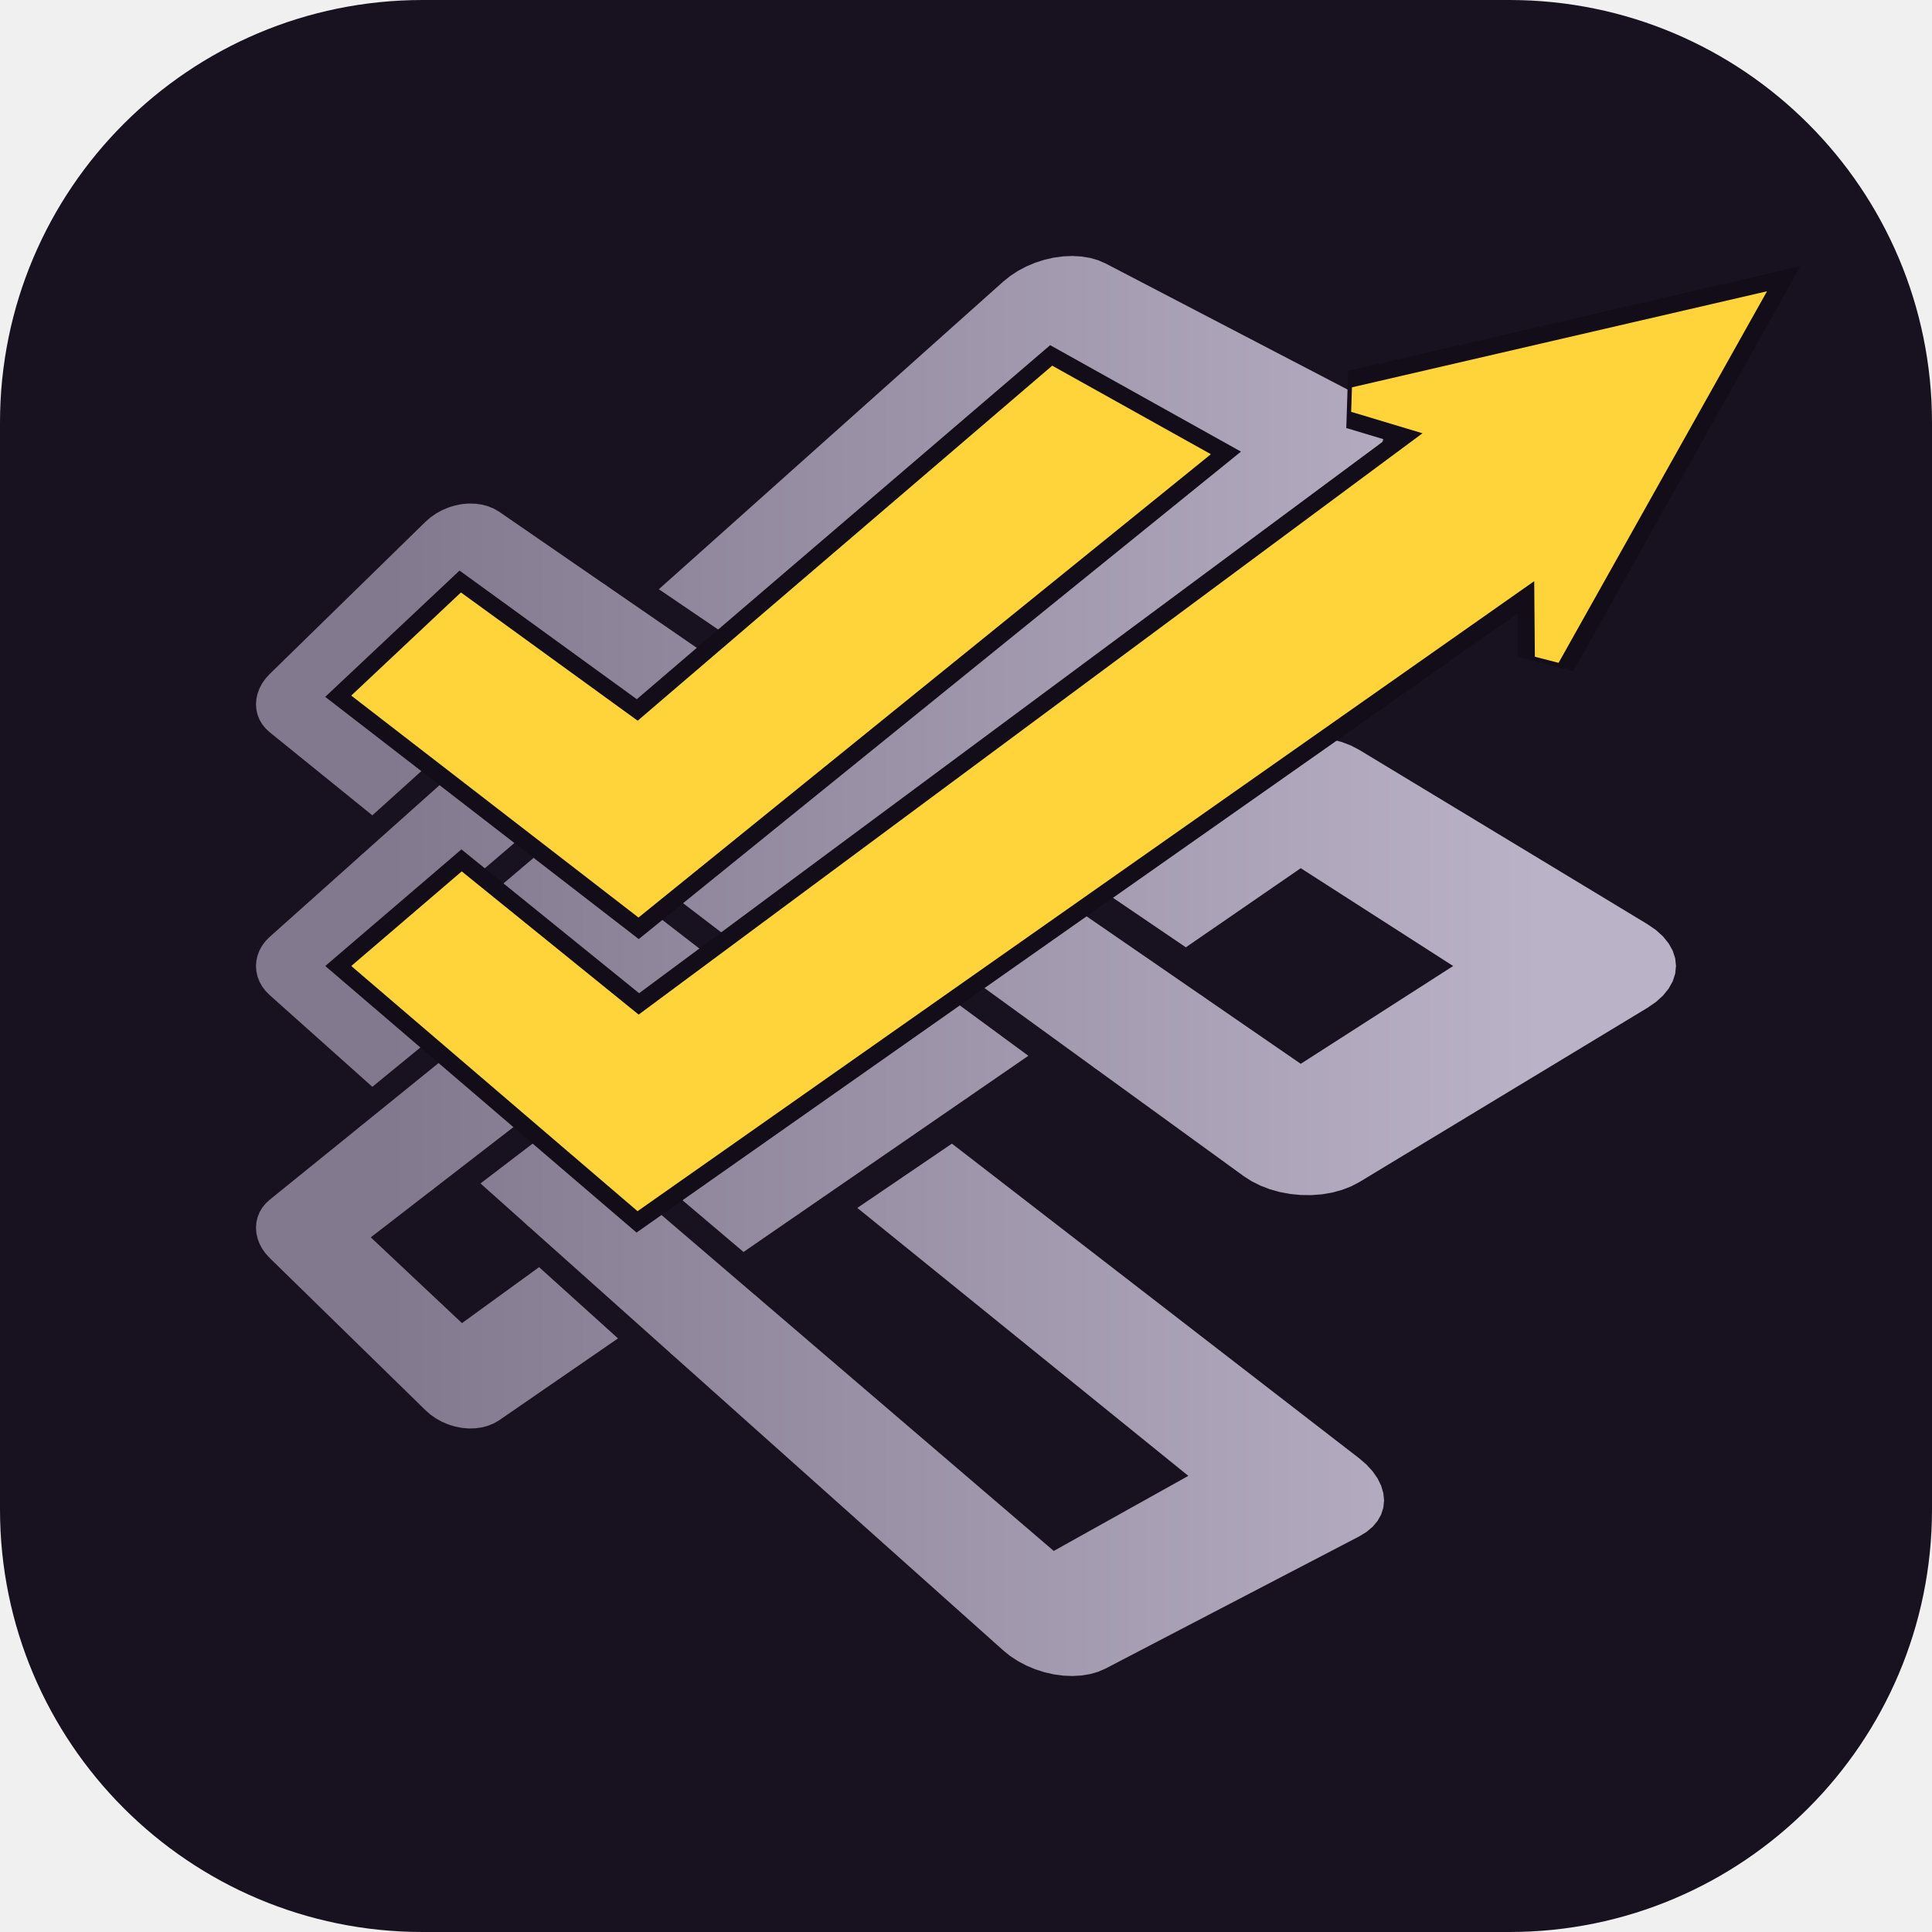
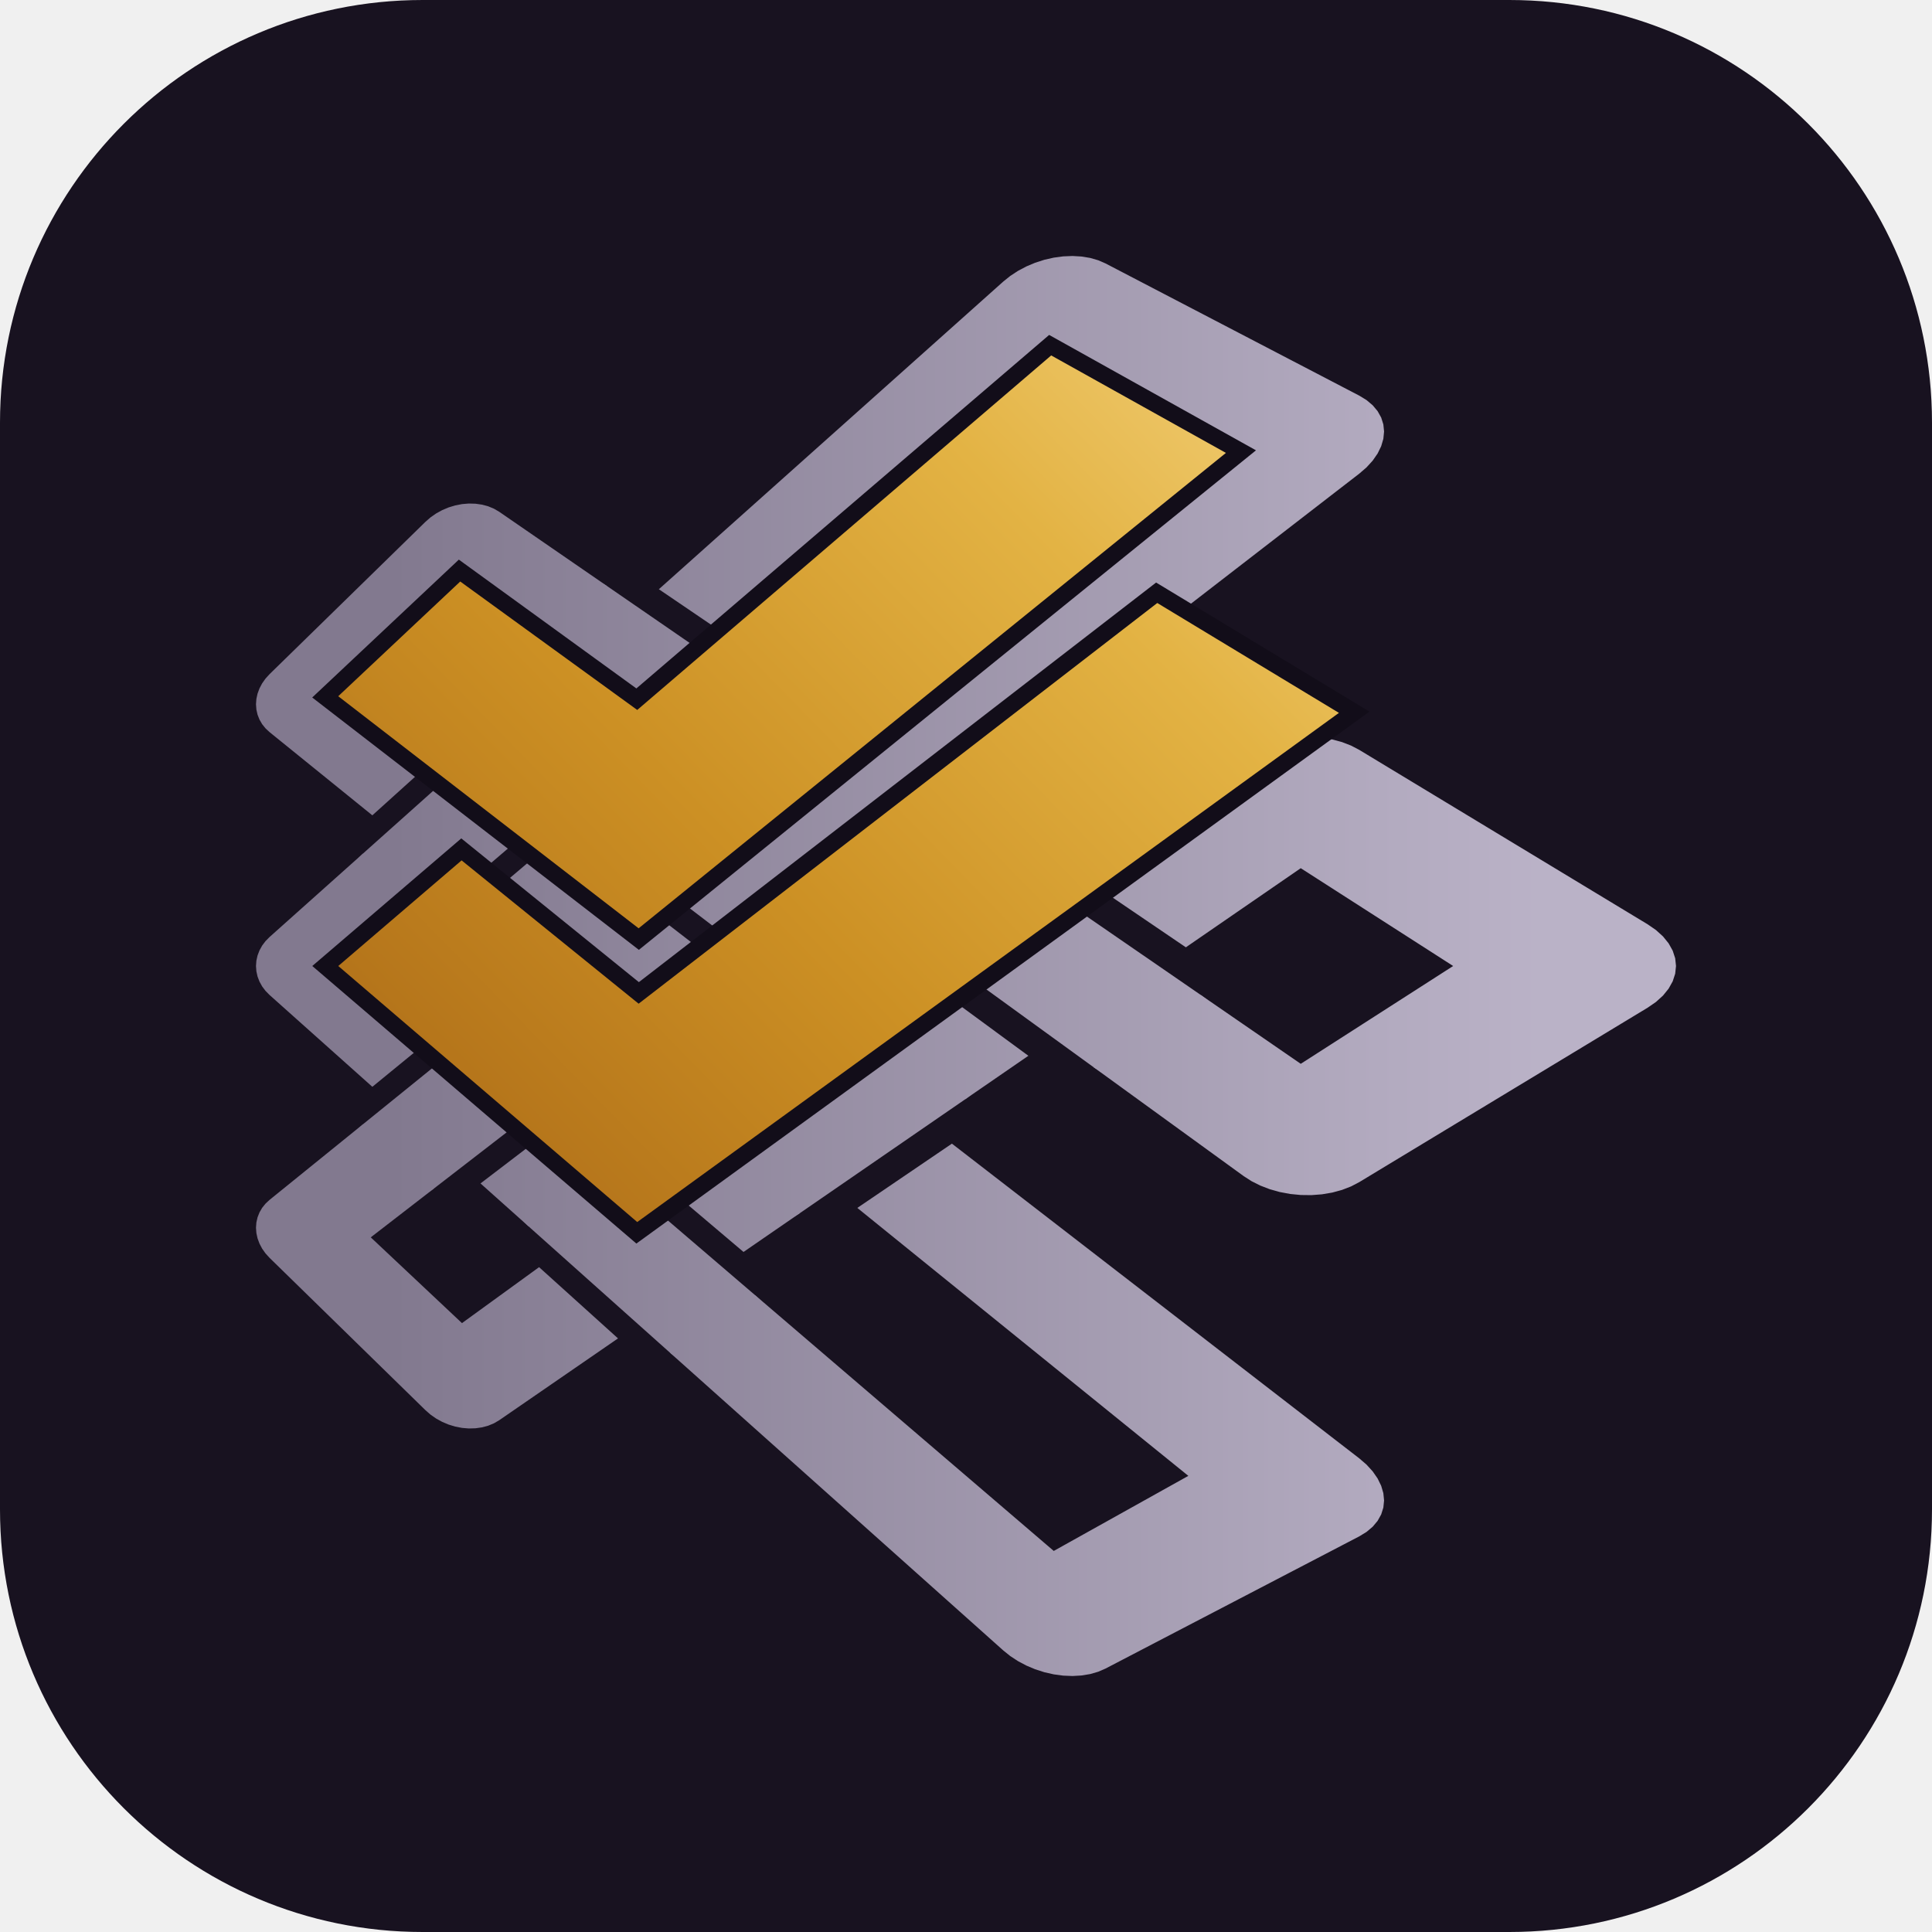
- <svg xmlns="http://www.w3.org/2000/svg" viewBox="0 0 512 512" role="img" aria-label="Bold gold arrow on a perspective knot">
+ <svg xmlns="http://www.w3.org/2000/svg" viewBox="0 0 512 512" role="img" aria-label="Rich gold checks on a perspective knot">
  <defs>
+     <linearGradient id="gold" x1="120" y1="330" x2="340" y2="115" gradientUnits="userSpaceOnUse">
+       <stop stop-color="#A96716" />
+       <stop offset=".42" stop-color="#CC9024" />
+       <stop offset=".76" stop-color="#E3B344" />
+       <stop offset="1" stop-color="#F2CF78" />
+     </linearGradient>
    <linearGradient id="face" x1="120" y1="256" x2="392" y2="256" gradientUnits="userSpaceOnUse">
      <stop stop-color="#82798F" />
      <stop offset="1" stop-color="#BAB2C7" />
    </linearGradient>
    <mask id="weave" maskUnits="userSpaceOnUse" x="0" y="0" width="512" height="512">
      <path fill="#FFFFFF" d="M349.067 204.870L417.315 246.150L386.171 265.562L321.726 224.204Z       M349.067 223.310L347.116 224.496L344.968 225.508L342.660 226.328L340.236 226.944L337.737 227.346L335.207 227.530L332.691 227.493L330.230 227.237L327.865 226.770L325.637 226.100L323.579 225.240L321.726 224.204L320.107 223.012L318.747 221.683L317.667 220.240L316.884 218.706L316.409 217.106L316.250 215.466L316.409 213.813L316.884 212.173L317.667 210.573L318.747 209.039L320.107 207.596L321.726 206.268L323.579 205.078L325.637 204.045L327.865 203.188L330.230 202.522L332.691 202.061L335.207 201.813L337.737 201.784L340.236 201.977L342.660 202.389L344.968 203.016L347.116 203.847L349.067 204.870L350.784 206.066L352.236 207.417L353.395 208.897L354.238 210.481L354.751 212.140L354.923 213.844L354.751 215.563L354.238 217.265L353.395 218.920L352.236 220.497L350.784 221.969Z       M417.315 265.850L349.067 307.130L321.726 287.796L386.171 246.438Z       M417.315 265.850L415.088 267.028L412.637 268.011L410.006 268.781L407.242 269.328L404.394 269.643L401.512 269.723L398.646 269.569L395.845 269.184L393.154 268.578L390.618 267.762L388.278 266.751L386.171 265.562L384.330 264.218L382.785 262.740L381.557 261.152L380.667 259.482L380.127 257.755L379.947 256.000L380.127 254.245L380.667 252.518L381.557 250.848L382.785 249.260L384.330 247.782L386.171 246.438L388.278 245.249L390.618 244.238L393.154 243.422L395.845 242.816L398.646 242.431L401.512 242.277L404.394 242.357L407.242 242.672L410.006 243.219L412.637 243.989L415.088 244.972L417.315 246.150L419.275 247.505L420.932 249.012L422.254 250.645L423.218 252.375L423.804 254.171L424.000 256.000L423.804 257.829L423.218 259.625L422.254 261.355L420.932 262.988L419.275 264.495Z       M321.726 305.732L128.117 165.245L145.555 148.526L349.067 288.690Z       M349.067 307.130L347.116 308.153L344.968 308.984L342.660 309.611L340.236 310.023L337.737 310.216L335.207 310.187L332.691 309.939L330.230 309.478L327.865 308.812L325.637 307.955L323.579 306.922L321.726 305.732L320.107 304.404L318.747 302.961L317.667 301.427L316.884 299.827L316.409 298.187L316.250 296.534L316.409 294.894L316.884 293.294L317.667 291.760L318.747 290.317L320.107 288.988L321.726 287.796L323.579 286.760L325.637 285.900L327.865 285.230L330.230 284.763L332.691 284.507L335.207 284.470L337.737 284.654L340.236 285.056L342.660 285.672L344.968 286.492L347.116 287.504L349.067 288.690L350.784 290.031L352.236 291.503L353.395 293.080L354.238 294.735L354.751 296.437L354.923 298.156L354.751 299.860L354.238 301.519L353.395 303.103L352.236 304.583L350.784 305.934Z       M145.555 163.212L106.998 199.467L91.192 186.963L128.117 150.880Z       M145.555 163.212L144.317 164.250L142.952 165.160L141.486 165.926L139.943 166.535L138.352 166.977L136.739 167.247L135.133 167.341L133.561 167.257L132.049 166.999L130.622 166.572L129.304 165.983L128.117 165.245L127.078 164.368L126.205 163.369L125.511 162.264L125.008 161.072L124.702 159.812L124.600 158.505L124.702 157.172L125.008 155.835L125.511 154.516L126.205 153.237L127.078 152.018L128.117 150.880L129.304 149.843L130.622 148.923L132.049 148.137L133.561 147.498L135.133 147.019L136.739 146.708L138.352 146.573L139.943 146.615L141.486 146.836L142.952 147.232L144.317 147.799L145.555 148.526L146.643 149.402L147.563 150.411L148.297 151.536L148.831 152.758L149.155 154.054L149.264 155.402L149.155 156.778L148.831 158.156L148.297 159.512L147.563 160.822L146.643 162.062Z       M106.998 185.492L349.067 372.510L321.726 387.259L91.192 200.646Z       M106.998 199.467L105.877 200.401L104.641 201.208L103.313 201.873L101.915 202.386L100.473 202.739L99.011 202.926L97.555 202.946L96.130 202.798L94.759 202.487L93.465 202.019L92.269 201.401L91.192 200.646L90.249 199.766L89.456 198.777L88.827 197.694L88.370 196.536L88.093 195.322L88.000 194.072L88.093 192.807L88.370 191.547L88.827 190.312L89.456 189.124L90.249 188.001L91.192 186.963L92.269 186.027L93.465 185.209L94.759 184.524L96.130 183.983L97.555 183.596L99.011 183.372L100.473 183.314L101.915 183.425L103.313 183.703L104.641 184.146L105.877 184.745L106.998 185.492L107.984 186.373L108.816 187.374L109.480 188.477L109.964 189.663L110.258 190.911L110.356 192.198L110.258 193.501L109.964 194.798L109.480 196.065L108.816 197.279L107.984 198.420Z       M349.067 390.950L289.020 422.236L264.825 401.068L321.726 369.323Z       M349.067 390.950L347.116 391.809L344.968 392.460L342.660 392.894L340.236 393.103L337.737 393.086L335.207 392.845L332.691 392.386L330.230 391.718L327.865 390.854L325.637 389.811L323.579 388.605L321.726 387.259L320.107 385.795L318.747 384.238L317.667 382.614L316.884 380.948L316.409 379.269L316.250 377.602L316.409 375.976L316.884 374.416L317.667 372.947L318.747 371.594L320.107 370.379L321.726 369.323L323.579 368.443L325.637 367.755L327.865 367.272L330.230 367.003L332.691 366.954L335.207 367.128L337.737 367.524L340.236 368.135L342.660 368.955L344.968 369.968L347.116 371.160L349.067 372.510L350.784 373.995L352.236 375.588L353.395 377.263L354.238 378.988L354.751 380.733L354.923 382.467L354.751 384.157L354.238 385.773L353.395 387.286L352.236 388.669L350.784 389.898Z       M264.825 417.955L91.192 262.841L106.998 249.013L289.020 404.903Z       M289.020 422.236L287.296 422.986L285.397 423.535L283.357 423.874L281.213 424.000L279.003 423.911L276.765 423.610L274.537 423.104L272.359 422.403L270.265 421.521L268.290 420.472L266.467 419.277L264.825 417.955L263.390 416.528L262.184 415.022L261.227 413.459L260.532 411.867L260.111 410.271L259.970 408.697L260.111 407.170L260.532 405.716L261.227 404.357L262.184 403.116L263.390 402.013L264.825 401.068L266.467 400.297L268.290 399.713L270.265 399.327L272.359 399.147L274.537 399.177L276.765 399.418L279.003 399.868L281.213 400.520L283.357 401.365L285.397 402.389L287.296 403.575L289.020 404.903L290.537 406.351L291.819 407.892L292.842 409.501L293.587 411.148L294.039 412.803L294.191 414.437L294.039 416.019L293.587 417.523L292.842 418.920L291.819 420.185L290.537 421.297Z       M91.192 249.159L264.825 94.045L289.020 107.097L106.998 262.987Z       M106.998 262.987L105.877 263.828L104.641 264.531L103.313 265.085L101.915 265.481L100.473 265.713L99.011 265.777L97.555 265.675L96.130 265.408L94.759 264.982L93.465 264.405L92.269 263.687L91.192 262.841L90.249 261.882L89.456 260.826L88.827 259.691L88.370 258.495L88.093 257.258L88.000 256.000L88.093 254.742L88.370 253.505L88.827 252.309L89.456 251.174L90.249 250.118L91.192 249.159L92.269 248.313L93.465 247.595L94.759 247.018L96.130 246.592L97.555 246.325L99.011 246.223L100.473 246.287L101.915 246.519L103.313 246.915L104.641 247.469L105.877 248.172L106.998 249.013L107.984 249.977L108.816 251.047L109.480 252.206L109.964 253.432L110.258 254.705L110.356 256.000L110.258 257.295L109.964 258.568L109.480 259.794L108.816 260.953L107.984 262.023Z       M289.020 89.764L349.067 121.050L321.726 142.677L264.825 110.932Z       M289.020 107.097L287.296 108.425L285.397 109.611L283.357 110.635L281.213 111.480L279.003 112.132L276.765 112.582L274.537 112.823L272.359 112.853L270.265 112.673L268.290 112.287L266.467 111.703L264.825 110.932L263.390 109.987L262.184 108.884L261.227 107.643L260.532 106.284L260.111 104.830L259.970 103.303L260.111 101.729L260.532 100.133L261.227 98.541L262.184 96.978L263.390 95.472L264.825 94.045L266.467 92.723L268.290 91.528L270.265 90.479L272.359 89.597L274.537 88.896L276.765 88.390L279.003 88.089L281.213 88.000L283.357 88.126L285.397 88.465L287.296 89.014L289.020 89.764L290.537 90.703L291.819 91.815L292.842 93.080L293.587 94.477L294.039 95.981L294.191 97.563L294.039 99.197L293.587 100.852L292.842 102.499L291.819 104.108L290.537 105.649Z       M349.067 139.490L106.998 326.508L91.192 311.354L321.726 124.741Z       M349.067 139.490L347.116 140.840L344.968 142.032L342.660 143.045L340.236 143.865L337.737 144.476L335.207 144.872L332.691 145.046L330.230 144.997L327.865 144.728L325.637 144.245L323.579 143.557L321.726 142.677L320.107 141.621L318.747 140.406L317.667 139.053L316.884 137.584L316.409 136.024L316.250 134.398L316.409 132.731L316.884 131.052L317.667 129.386L318.747 127.762L320.107 126.205L321.726 124.741L323.579 123.395L325.637 122.189L327.865 121.146L330.230 120.282L332.691 119.614L335.207 119.155L337.737 118.914L340.236 118.897L342.660 119.106L344.968 119.540L347.116 120.191L349.067 121.050L350.784 122.102L352.236 123.331L353.395 124.714L354.238 126.227L354.751 127.843L354.923 129.533L354.751 131.267L354.238 133.012L353.395 134.737L352.236 136.412L350.784 138.005Z       M106.998 312.533L145.555 348.788L128.117 361.120L91.192 325.037Z       M106.998 326.508L105.877 327.255L104.641 327.854L103.313 328.297L101.915 328.575L100.473 328.686L99.011 328.628L97.555 328.404L96.130 328.017L94.759 327.476L93.465 326.791L92.269 325.973L91.192 325.037L90.249 323.999L89.456 322.876L88.827 321.688L88.370 320.453L88.093 319.193L88.000 317.928L88.093 316.678L88.370 315.464L88.827 314.306L89.456 313.223L90.249 312.234L91.192 311.354L92.269 310.599L93.465 309.981L94.759 309.513L96.130 309.202L97.555 309.054L99.011 309.074L100.473 309.261L101.915 309.614L103.313 310.127L104.641 310.792L105.877 311.599L106.998 312.533L107.984 313.580L108.816 314.721L109.480 315.935L109.964 317.202L110.258 318.499L110.356 319.802L110.258 321.089L109.964 322.337L109.480 323.523L108.816 324.626L107.984 325.627Z       M128.117 346.755L321.726 206.268L349.067 223.310L145.555 363.474Z       M145.555 363.474L144.317 364.201L142.952 364.768L141.486 365.164L139.943 365.385L138.352 365.427L136.739 365.292L135.133 364.981L133.561 364.502L132.049 363.863L130.622 363.077L129.304 362.157L128.117 361.120L127.078 359.982L126.205 358.763L125.511 357.484L125.008 356.165L124.702 354.828L124.600 353.495L124.702 352.188L125.008 350.928L125.511 349.736L126.205 348.631L127.078 347.632L128.117 346.755L129.304 346.017L130.622 345.428L132.049 345.001L133.561 344.743L135.133 344.659L136.739 344.753L138.352 345.023L139.943 345.465L141.486 346.074L142.952 346.840L144.317 347.750L145.555 348.788L146.643 349.938L147.563 351.178L148.297 352.488L148.831 353.844L149.155 355.222L149.264 356.598L149.155 357.946L148.831 359.242L148.297 360.464L147.563 361.589L146.643 362.598Z" />
      <path fill="#000000" d="M273.478 228.107L318.114 258.437L280.075 284.092L238.802 253.763Z       M175.838 161.761L211.357 185.896L181.111 211.369L147.993 187.033Z       M175.838 231.054L211.357 258.168L181.111 281.105L147.993 253.991Z       M175.838 300.348L211.357 330.440L181.111 350.841L147.993 320.950Z       M166.343 219.696L134.369 246.786L109.206 226.058L139.124 199.055Z       M261.622 215.462L221.935 245.758L190.954 222.836L227.814 192.659Z       M166.343 288.194L134.369 312.602L109.206 289.764L139.124 265.270Z       M261.622 291.949L221.935 318.917L190.954 293.397L227.814 266.311Z" />
      <path fill="#FFFFFF" d="M267.512 232.521L311.559 262.857L286.206 279.957L244.399 249.621Z       M267.512 249.457L265.866 250.499L264.053 251.377L262.105 252.076L260.057 252.584L257.946 252.894L255.808 253.003L253.680 252.909L251.598 252.616L249.598 252.130L247.711 251.460L245.969 250.619L244.399 249.621L243.027 248.485L241.874 247.228L240.959 245.873L240.295 244.441L239.892 242.956L239.757 241.443L239.892 239.924L240.295 238.426L240.959 236.973L241.874 235.587L243.027 234.293L244.399 233.112L245.969 232.063L247.711 231.165L249.598 230.434L251.598 229.882L253.680 229.521L255.808 229.357L257.946 229.396L260.057 229.637L262.105 230.078L264.053 230.713L265.866 231.532L267.512 232.521L268.960 233.663L270.184 234.940L271.161 236.328L271.872 237.803L272.304 239.339L272.449 240.908L272.304 242.482L271.872 244.032L271.161 245.530L270.184 246.950L268.960 248.267Z       M311.559 280.606L309.752 281.640L307.761 282.495L305.623 283.158L303.375 283.617L301.059 283.867L298.713 283.904L296.380 283.730L294.097 283.348L291.903 282.768L289.835 282.000L287.926 281.057L286.206 279.957L284.703 278.719L283.440 277.363L282.437 275.913L281.710 274.391L281.269 272.823L281.121 271.234L281.269 269.650L281.710 268.096L282.437 266.598L283.440 265.180L284.703 263.866L286.206 262.677L287.926 261.633L289.835 260.753L291.903 260.052L294.097 259.544L296.380 259.237L298.713 259.139L301.059 259.253L303.375 259.578L305.623 260.111L307.761 260.844L309.752 261.764L311.559 262.857L313.150 264.105L314.494 265.485L315.567 266.974L316.349 268.546L316.823 270.171L316.983 271.820L316.823 273.465L316.349 275.074L315.567 276.620L314.494 278.074L313.150 279.410Z       M171.063 166.094L206.164 190.270L186.004 207.249L152.503 182.940Z       M171.063 181.251L169.745 182.294L168.292 183.201L166.730 183.956L165.088 184.548L163.393 184.968L161.677 185.208L159.968 185.267L158.295 185.143L156.686 184.842L155.168 184.367L153.766 183.730L152.503 182.940L151.398 182.011L150.470 180.961L149.732 179.805L149.197 178.564L148.872 177.258L148.763 175.907L148.872 174.535L149.197 173.164L149.732 171.816L150.470 170.512L151.398 169.275L152.503 168.126L153.766 167.082L155.168 166.164L156.686 165.385L158.295 164.761L159.968 164.303L161.677 164.019L163.393 163.915L165.088 163.995L166.730 164.258L168.292 164.700L169.745 165.316L171.063 166.094L172.223 167.023L173.203 168.086L173.984 169.264L174.553 170.537L174.899 171.883L175.015 173.277L174.899 174.694L174.553 176.109L173.984 177.496L173.203 178.831L172.223 180.090Z       M206.164 206.074L204.731 207.119L203.151 208.019L201.454 208.757L199.669 209.323L197.829 209.706L195.964 209.902L194.108 209.909L192.291 209.728L190.544 209.362L188.897 208.820L187.375 208.111L186.004 207.249L184.805 206.247L183.797 205.123L182.997 203.896L182.416 202.587L182.064 201.216L181.946 199.806L182.064 198.381L182.416 196.962L182.997 195.575L183.797 194.240L184.805 192.980L186.004 191.816L187.375 190.769L188.897 189.854L190.544 189.090L192.291 188.489L194.108 188.062L195.964 187.818L197.829 187.763L199.669 187.897L201.454 188.222L203.151 188.731L204.731 189.417L206.164 190.270L207.425 191.273L208.491 192.412L209.341 193.665L209.960 195.010L210.336 196.424L210.462 197.881L210.336 199.356L209.960 200.820L209.341 202.250L208.491 203.617L207.425 204.899Z       M171.063 234.988L206.164 262.106L186.004 277.395L152.503 250.276Z       M171.063 250.144L169.745 251.076L168.292 251.861L166.730 252.486L165.088 252.940L163.393 253.218L161.677 253.314L159.968 253.229L158.295 252.966L156.686 252.529L155.168 251.928L153.766 251.172L152.503 250.276L151.398 249.255L150.470 248.127L149.732 246.909L149.197 245.623L148.872 244.290L148.763 242.930L148.872 241.568L149.197 240.223L149.732 238.920L150.470 237.678L151.398 236.519L152.503 235.462L153.766 234.525L155.168 233.724L156.686 233.073L158.295 232.583L159.968 232.265L161.677 232.125L163.393 232.165L165.088 232.387L166.730 232.787L168.292 233.361L169.745 234.098L171.063 234.988L172.223 236.013L173.203 237.158L173.984 238.402L174.553 239.723L174.899 241.098L175.015 242.501L174.899 243.909L174.553 245.294L173.984 246.634L173.203 247.903L172.223 249.080Z       M206.164 277.910L204.731 278.836L203.151 279.603L201.454 280.199L199.669 280.614L197.829 280.844L195.964 280.883L194.108 280.735L192.291 280.401L190.544 279.889L188.897 279.209L187.375 278.372L186.004 277.395L184.805 276.292L183.797 275.084L182.997 273.790L182.416 272.432L182.064 271.032L181.946 269.612L182.064 268.196L182.416 266.808L182.997 265.468L183.797 264.201L184.805 263.025L186.004 261.962L187.375 261.030L188.897 260.243L190.544 259.616L192.291 259.162L194.108 258.887L195.964 258.799L197.829 258.900L199.669 259.189L201.454 259.663L203.151 260.315L204.731 261.134L206.164 262.106L207.425 263.216L208.491 264.443L209.341 265.768L209.960 267.165L210.336 268.611L210.462 270.078L210.336 271.542L209.960 272.975L209.341 274.352L208.491 275.649L207.425 276.842Z       M171.063 303.881L206.164 333.943L186.004 347.541L152.503 317.613Z       M171.063 319.037L169.745 319.859L168.292 320.522L166.730 321.016L165.088 321.332L163.393 321.468L161.677 321.420L159.968 321.192L158.295 320.788L156.686 320.217L155.168 319.488L153.766 318.615L152.503 317.613L151.398 316.500L150.470 315.293L149.732 314.014L149.197 312.683L148.872 311.322L148.763 309.954L148.872 308.600L149.197 307.283L149.732 306.024L150.470 304.844L151.398 303.763L152.503 302.799L153.766 301.968L155.168 301.284L156.686 300.760L158.295 300.406L159.968 300.228L161.677 300.231L163.393 300.415L165.088 300.779L166.730 301.317L168.292 302.022L169.745 302.881L171.063 303.881L172.223 305.004L173.203 306.231L173.984 307.540L174.553 308.909L174.899 310.312L175.015 311.726L174.899 313.123L174.553 314.480L173.984 315.772L173.203 316.976L172.223 318.071Z       M206.164 349.747L204.731 350.552L203.151 351.187L201.454 351.640L199.669 351.906L197.829 351.981L195.964 351.865L194.108 351.560L192.291 351.074L190.544 350.416L188.897 349.597L187.375 348.633L186.004 347.541L184.805 346.338L183.797 345.045L182.997 343.684L182.416 342.277L182.064 340.847L181.946 339.418L182.064 338.012L182.416 336.653L182.997 335.362L183.797 334.162L184.805 333.071L186.004 332.108L187.375 331.290L188.897 330.631L190.544 330.143L192.291 329.835L194.108 329.713L195.964 329.780L197.829 330.038L199.669 330.481L201.454 331.105L203.151 331.899L204.731 332.850L206.164 333.943L207.425 335.158L208.491 336.475L209.341 337.871L209.960 339.320L210.336 340.797L210.462 342.275L210.336 343.729L209.960 345.130L209.341 346.455L208.491 347.681L207.425 348.784Z       M161.677 216.158L130.060 243.236L113.287 229.420L143.534 202.399Z       M161.677 216.158L160.389 217.134L158.968 217.969L157.442 218.650L155.837 219.167L154.181 219.510L152.503 219.676L150.832 219.662L149.197 219.470L147.624 219.104L146.140 218.572L144.769 217.882L143.534 217.048L142.453 216.084L141.545 215.006L140.824 213.832L140.301 212.582L139.983 211.277L139.877 209.937L139.983 208.585L140.301 207.242L140.824 205.931L141.545 204.674L142.453 203.490L143.534 202.399L144.769 201.421L146.140 200.572L147.624 199.866L149.197 199.317L150.832 198.934L152.503 198.726L154.181 198.696L155.837 198.846L157.442 199.176L158.968 199.679L160.389 200.349L161.677 201.175L162.810 202.142L163.768 203.233L164.532 204.431L165.088 205.714L165.425 207.059L165.539 208.441L165.425 209.837L165.088 211.221L164.532 212.569L163.768 213.856L162.810 215.059Z       M130.060 243.236L128.869 244.133L127.557 244.890L126.147 245.497L124.664 245.942L123.133 246.219L121.582 246.325L120.037 246.258L118.525 246.021L117.070 245.619L115.698 245.060L114.430 244.353L113.287 243.511L112.287 242.548L111.447 241.482L110.779 240.330L110.295 239.110L110.001 237.844L109.903 236.552L110.001 235.254L110.295 233.973L110.779 232.729L111.447 231.543L112.287 230.433L113.287 229.420L114.430 228.520L115.698 227.748L117.070 227.118L118.525 226.641L120.037 226.327L121.582 226.181L123.133 226.208L124.664 226.407L126.147 226.776L127.557 227.310L128.869 228.001L130.060 228.836L131.106 229.803L131.991 230.883L132.696 232.059L133.209 233.310L133.521 234.613L133.626 235.945L133.521 237.283L133.209 238.602L132.696 239.879L131.991 241.091L131.106 242.216Z       M255.808 211.540L216.614 241.821L195.964 226.543L233.274 196.342Z       M255.808 211.540L254.204 212.637L252.436 213.578L250.538 214.347L248.542 214.932L246.483 215.325L244.399 215.519L242.324 215.513L240.295 215.309L238.343 214.910L236.503 214.326L234.804 213.567L233.274 212.646L231.936 211.579L230.811 210.385L229.918 209.084L229.270 207.697L228.878 206.247L228.746 204.757L228.878 203.252L229.270 201.757L229.918 200.294L230.811 198.889L231.936 197.564L233.274 196.342L234.804 195.242L236.503 194.285L238.343 193.486L240.295 192.860L242.324 192.419L244.399 192.171L246.483 192.123L248.542 192.275L250.538 192.628L252.436 193.176L254.204 193.911L255.808 194.820L257.220 195.890L258.412 197.100L259.364 198.431L260.057 199.858L260.478 201.357L260.620 202.900L260.478 204.459L260.057 206.007L259.364 207.515L258.412 208.957L257.220 210.306Z       M216.614 241.821L215.145 242.819L213.527 243.663L211.788 244.338L209.960 244.835L208.074 245.145L206.164 245.265L204.263 245.193L202.402 244.933L200.614 244.489L198.926 243.871L197.368 243.090L195.964 242.159L194.737 241.094L193.705 239.915L192.885 238.640L192.291 237.290L191.930 235.888L191.810 234.457L191.930 233.019L192.291 231.599L192.885 230.219L193.705 228.902L194.737 227.670L195.964 226.543L197.368 225.540L198.926 224.679L200.614 223.974L202.402 223.439L204.263 223.084L206.164 222.915L208.074 222.937L209.960 223.151L211.788 223.554L213.527 224.140L215.145 224.901L216.614 225.824L217.906 226.893L218.997 228.090L219.868 229.394L220.502 230.782L220.888 232.230L221.017 233.710L220.888 235.197L220.502 236.664L219.868 238.084L218.997 239.433L217.906 240.686Z       M161.677 284.264L130.060 308.691L113.287 293.468L143.534 268.984Z       M161.677 284.264L160.389 285.131L158.968 285.848L157.442 286.401L155.837 286.783L154.181 286.988L152.503 287.013L150.832 286.859L149.197 286.530L147.624 286.032L146.140 285.375L144.769 284.570L143.534 283.633L142.453 282.578L141.545 281.424L140.824 280.189L140.301 278.896L139.983 277.563L139.877 276.215L139.983 274.872L140.301 273.556L140.824 272.289L141.545 271.091L142.453 269.984L143.534 268.984L144.769 268.109L146.140 267.375L147.624 266.794L149.197 266.377L150.832 266.131L152.503 266.063L154.181 266.173L155.837 266.463L157.442 266.927L158.968 267.558L160.389 268.347L161.677 269.281L162.810 270.343L163.768 271.515L164.532 272.777L165.088 274.106L165.425 275.479L165.539 276.871L165.425 278.257L165.088 279.613L164.532 280.914L163.768 282.137L162.810 283.260Z       M130.060 308.691L128.869 309.488L127.557 310.135L126.147 310.623L124.664 310.944L123.133 311.093L121.582 311.069L120.037 310.872L118.525 310.509L117.070 309.985L115.698 309.310L114.430 308.497L113.287 307.559L112.287 306.513L111.447 305.376L110.779 304.168L110.295 302.908L110.001 301.617L109.903 300.316L110.001 299.027L110.295 297.770L110.779 296.567L111.447 295.436L112.287 294.398L113.287 293.468L114.430 292.664L115.698 291.998L117.070 291.483L118.525 291.129L120.037 290.941L121.582 290.925L123.133 291.082L124.664 291.409L126.147 291.903L127.557 292.555L128.869 293.356L130.060 294.291L131.106 295.345L131.991 296.500L132.696 297.735L133.209 299.029L133.521 300.358L133.626 301.699L133.521 303.028L133.209 304.321L132.696 305.554L131.991 306.707L131.106 307.759Z       M255.808 287.540L216.614 314.534L195.964 297.524L233.274 270.451Z       M255.808 287.540L254.204 288.502L252.436 289.294L250.538 289.904L248.542 290.322L246.483 290.542L244.399 290.562L242.324 290.382L240.295 290.008L238.343 289.446L236.503 288.707L234.804 287.805L233.274 286.756L231.936 285.577L230.811 284.289L229.918 282.913L229.270 281.471L228.878 279.988L228.746 278.488L228.878 276.994L229.270 275.531L229.918 274.123L230.811 272.792L231.936 271.562L233.274 270.451L234.804 269.480L236.503 268.665L238.343 268.021L240.295 267.559L242.324 267.288L244.399 267.214L246.483 267.340L248.542 267.666L250.538 268.186L252.436 268.893L254.204 269.776L255.808 270.820L257.220 272.008L258.412 273.318L259.364 274.729L260.057 276.214L260.478 277.748L260.620 279.303L260.478 280.850L260.057 282.363L259.364 283.813L258.412 285.175L257.220 286.424Z       M216.614 314.534L215.145 315.409L213.527 316.117L211.788 316.646L209.960 316.990L208.074 317.142L206.164 317.102L204.263 316.871L202.402 316.454L200.614 315.861L198.926 315.101L197.368 314.189L195.964 313.140L194.737 311.973L193.705 310.707L192.885 309.363L192.291 307.963L191.930 306.531L191.810 305.090L191.930 303.662L192.291 302.272L192.885 300.942L193.705 299.694L194.737 298.548L195.964 297.524L197.368 296.639L198.926 295.908L200.614 295.345L202.402 294.960L204.263 294.761L206.164 294.751L208.074 294.934L209.960 295.305L211.788 295.862L213.527 296.594L215.145 297.491L216.614 298.537L217.906 299.714L218.997 301.003L219.868 302.380L220.502 303.821L220.888 305.301L221.017 306.792L220.888 308.268L220.502 309.703L219.868 311.070L218.997 312.346L217.906 313.507Z" />
    </mask>
  </defs>
  <rect width="512" height="512" rx="112" fill="#181220" />
  <g transform="translate(256 256) scale(1.12) translate(-256 -256)">
    <rect width="512" height="512" fill="url(#face)" mask="url(#weave)" />
-     <path fill="#FFD43B" stroke="#120D19" stroke-width="14" stroke-linejoin="miter" stroke-miterlimit="3" d="M136.739 171.501L178.466 201.779L276.765 117.593L308.609 135.359L178.466 240.707L115.156 191.795ZM136.739 237.516L178.466 271.293L370.600 128.800L348.000 122.000L439.600 100.800L393.600 182.800L393.400 159.200L178.466 310.221L115.156 256.000Z" />
-     <path fill="#FFD43B" stroke="#FFD43B" stroke-width="6" stroke-linejoin="miter" stroke-miterlimit="3" d="M136.739 171.501L178.466 201.779L276.765 117.593L308.609 135.359L178.466 240.707L115.156 191.795ZM136.739 237.516L178.466 271.293L370.600 128.800L348.000 122.000L439.600 100.800L393.600 182.800L393.400 159.200L178.466 310.221L115.156 256.000Z" />
+     <path fill="url(#gold)" stroke="#120D19" stroke-width="18" stroke-linejoin="miter" stroke-miterlimit="3" d="M136.739 171.501L178.466 201.779L276.765 117.593L308.609 135.359L178.466 240.707L115.156 191.795Z       M136.739 237.516L178.466 271.293L301.603 176.160L335.207 196.486L178.466 310.221L115.156 256.000Z" />
+     <path fill="url(#gold)" stroke="url(#gold)" stroke-width="10" stroke-linejoin="miter" stroke-miterlimit="3" d="M136.739 171.501L178.466 201.779L276.765 117.593L308.609 135.359L178.466 240.707L115.156 191.795Z       M136.739 237.516L178.466 271.293L301.603 176.160L335.207 196.486L178.466 310.221L115.156 256.000Z" />
  </g>
</svg>
